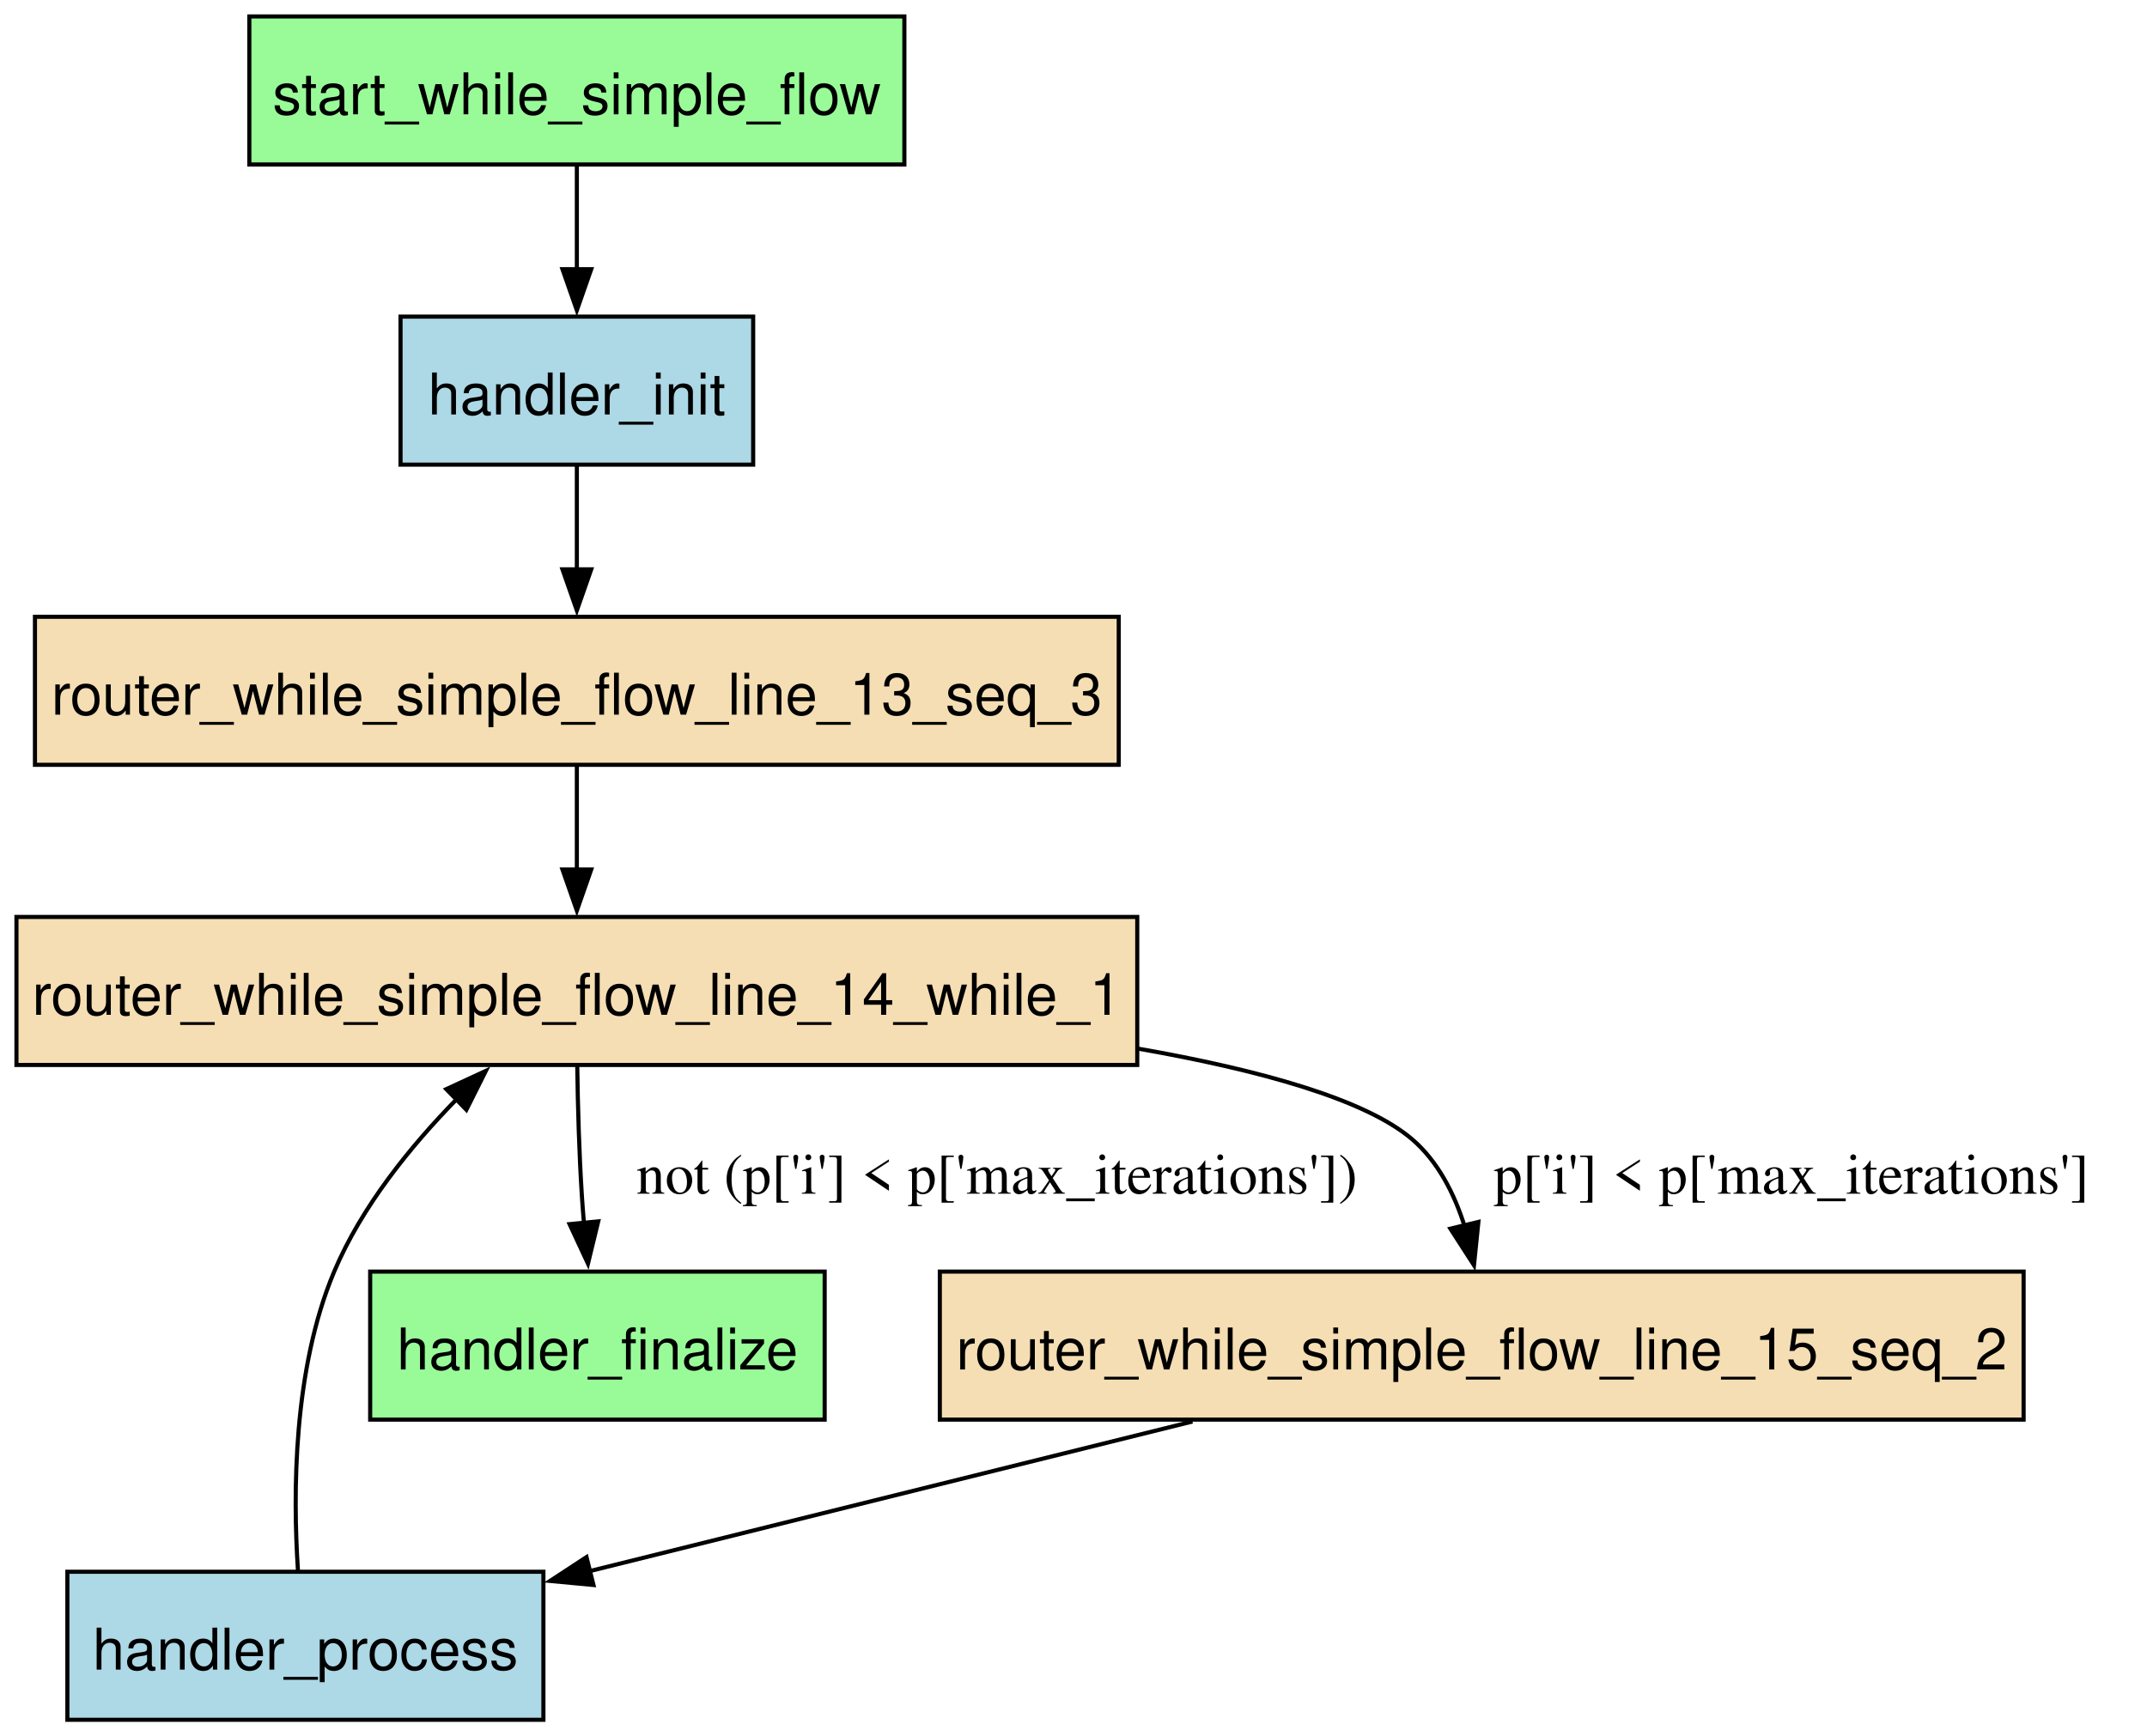
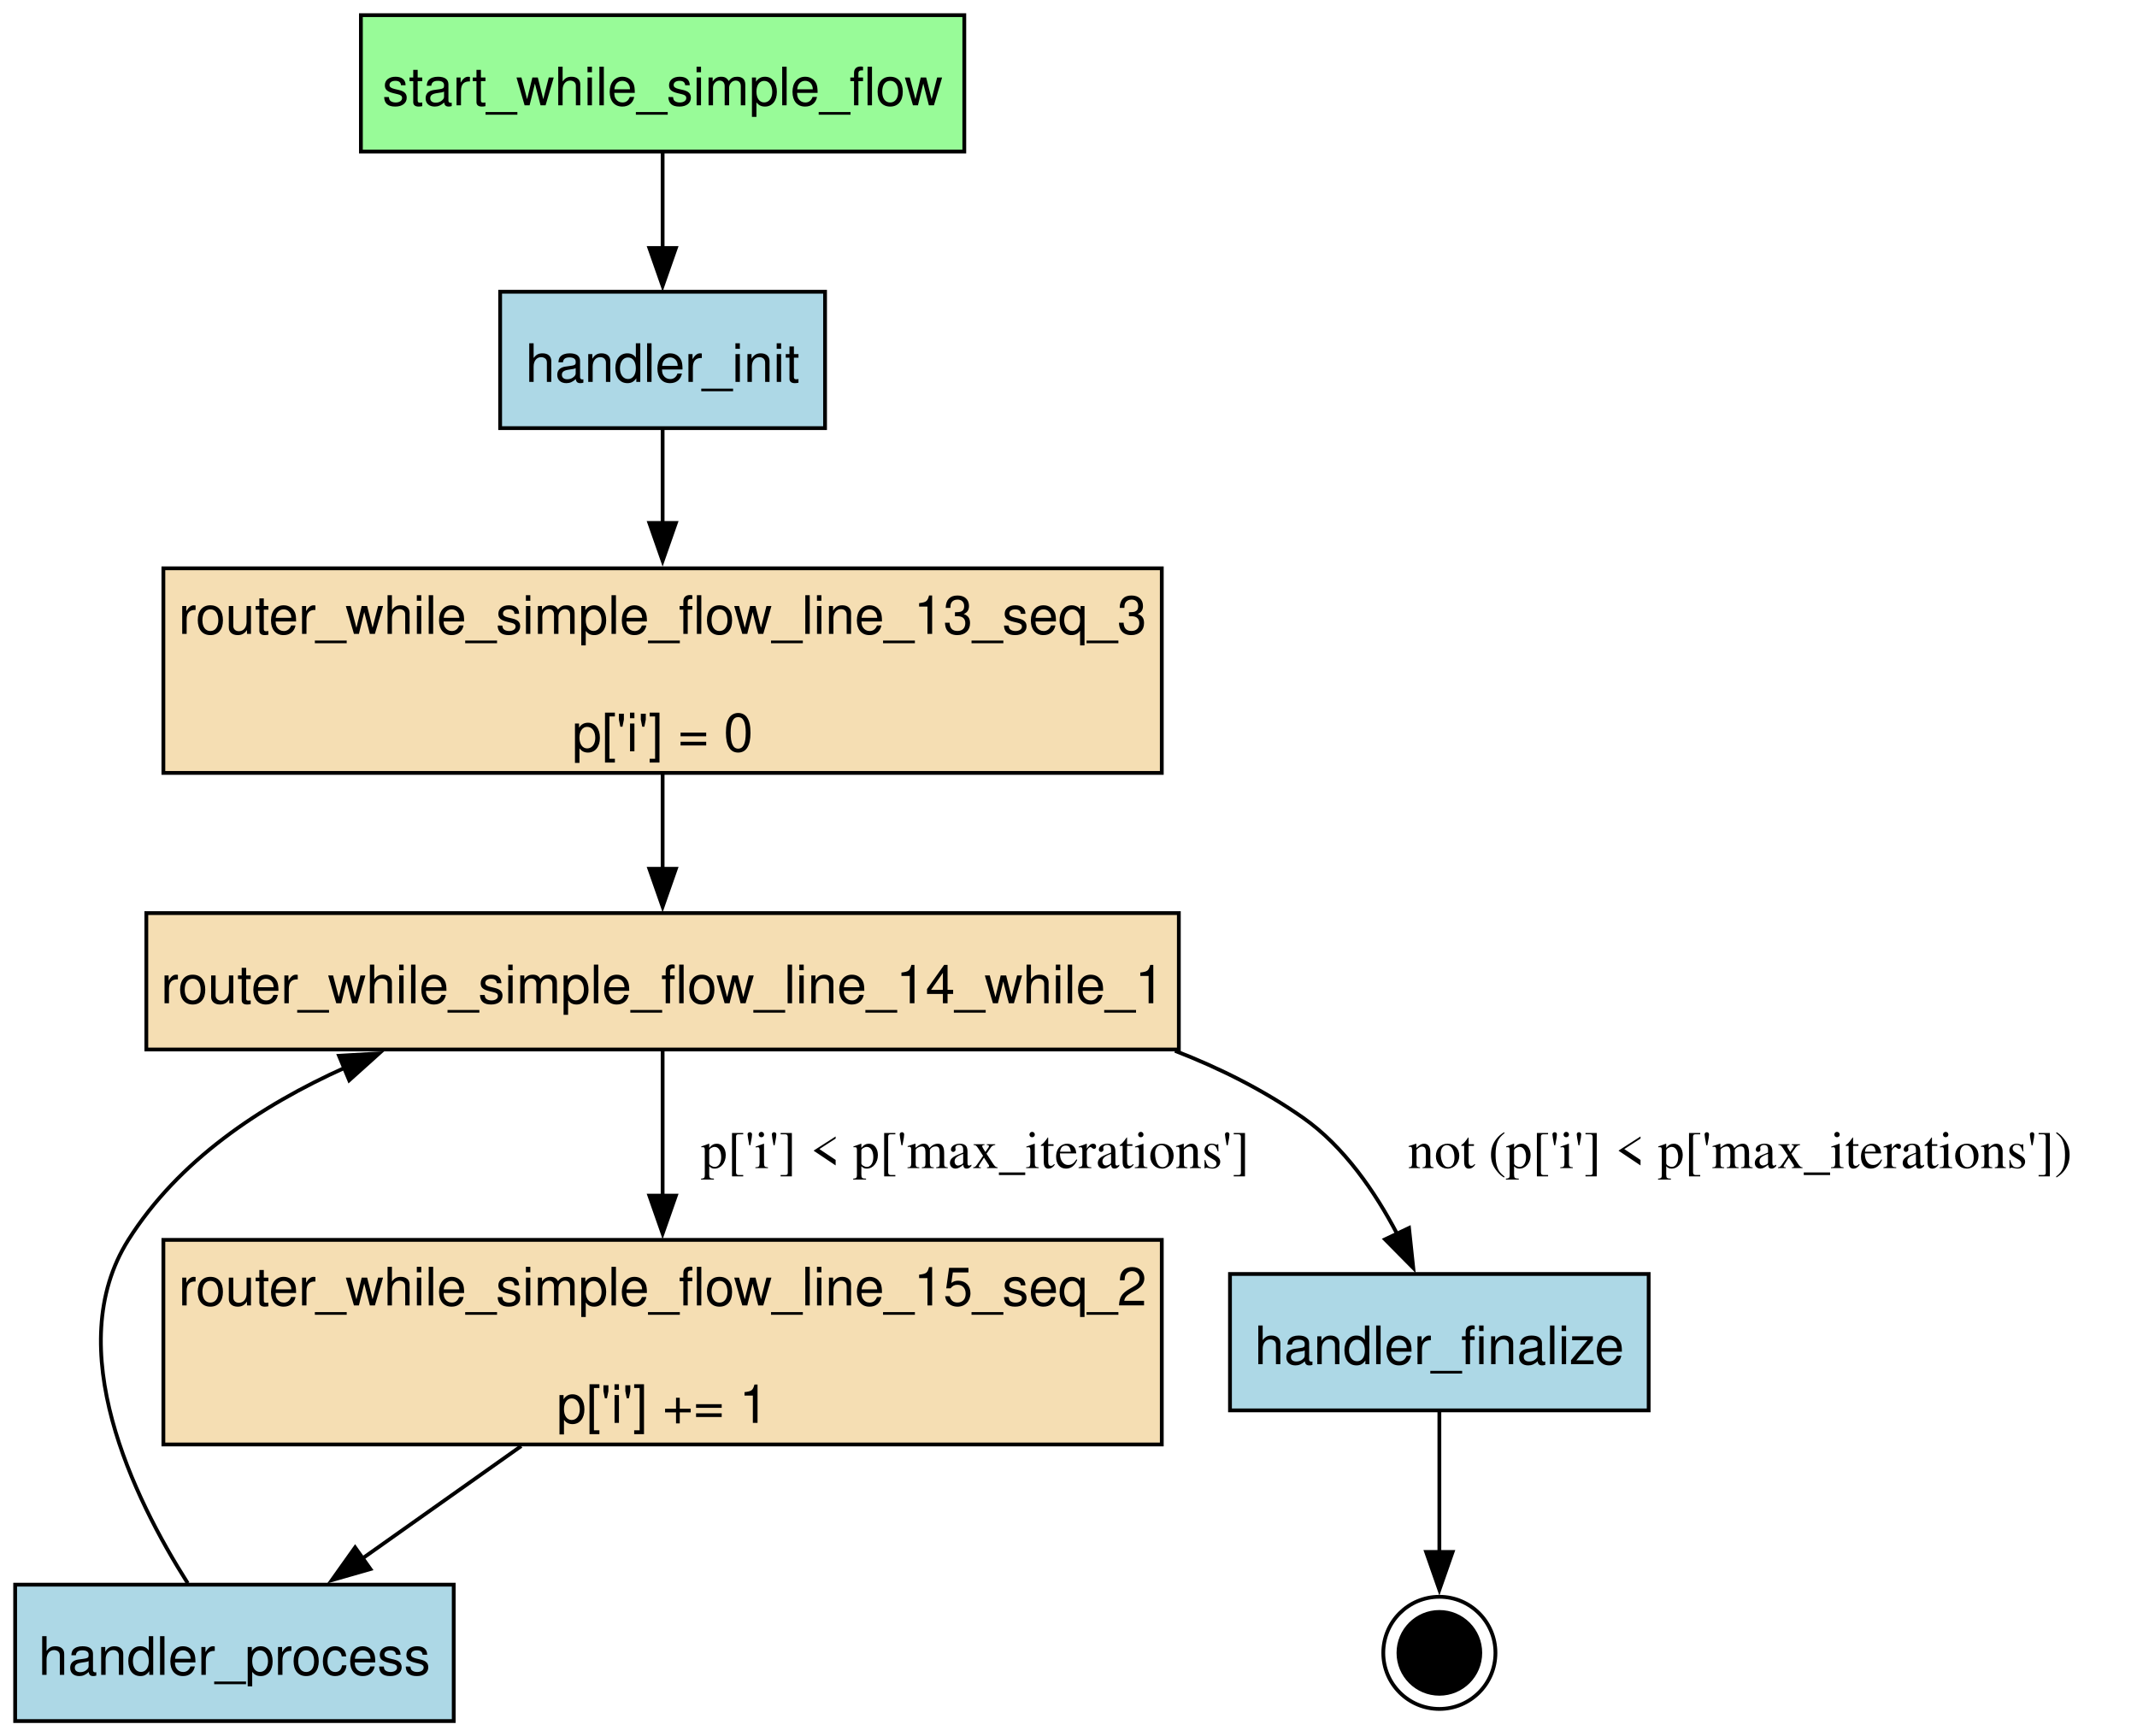
- <svg xmlns="http://www.w3.org/2000/svg" width="522pt" height="422pt" viewBox="0.00 0.00 522.00 422.00">
-   <g id="graph0" class="graph" transform="scale(1 1) rotate(0) translate(4 418.25)">
-     <polygon fill="white" stroke="none" points="-4,4 -4,-418.25 518.05,-418.25 518.05,4 -4,4" />
+ <svg xmlns="http://www.w3.org/2000/svg" width="564pt" height="458pt" viewBox="0.00 0.00 564.00 458.00">
+   <g id="graph0" class="graph" transform="scale(1 1) rotate(0) translate(4 454.25)">
+     <polygon fill="white" stroke="none" points="-4,4 -4,-454.25 560.1,-454.25 560.1,4 -4,4" />
    <g id="node1" class="node">
-       <polygon fill="palegreen" stroke="black" points="196.5,-109 86,-109 86,-73 196.5,-73 196.5,-109" />
-       <text xml:space="preserve" text-anchor="middle" x="141.25" y="-85.2" font-family="Helvetica,sans-Serif" font-size="14.00">handler_finalize</text>
+       <polygon fill="palegreen" stroke="black" points="250.5,-450.25 91.25,-450.25 91.25,-414.25 250.5,-414.25 250.5,-450.25" />
+       <text xml:space="preserve" text-anchor="middle" x="170.88" y="-426.45" font-family="Helvetica,sans-Serif" font-size="14.00">start_while_simple_flow</text>
+     </g>
+     <g id="node3" class="node">
+       <polygon fill="lightblue" stroke="black" points="213.75,-377.25 128,-377.25 128,-341.25 213.75,-341.25 213.75,-377.25" />
+       <text xml:space="preserve" text-anchor="middle" x="170.88" y="-353.45" font-family="Helvetica,sans-Serif" font-size="14.00">handler_init</text>
+     </g>
+     <g id="edge1" class="edge">
+       <path fill="none" stroke="black" d="M170.88,-414.06C170.88,-406.48 170.88,-397.35 170.88,-388.79" />
+       <polygon fill="black" stroke="black" points="174.38,-388.79 170.88,-378.79 167.38,-388.79 174.38,-388.79" />
    </g>
    <g id="node2" class="node">
-       <polygon fill="lightblue" stroke="black" points="179.12,-341.25 93.38,-341.25 93.38,-305.25 179.12,-305.25 179.12,-341.25" />
-       <text xml:space="preserve" text-anchor="middle" x="136.25" y="-317.45" font-family="Helvetica,sans-Serif" font-size="14.00">handler_init</text>
+       <polygon fill="lightblue" stroke="black" points="431.12,-118 320.62,-118 320.62,-82 431.12,-82 431.12,-118" />
+       <text xml:space="preserve" text-anchor="middle" x="375.88" y="-94.2" font-family="Helvetica,sans-Serif" font-size="14.00">handler_finalize</text>
+     </g>
+     <g id="node8" class="node">
+       <ellipse fill="black" stroke="black" cx="375.88" cy="-18" rx="10.8" ry="10.8" />
+       <ellipse fill="none" stroke="black" cx="375.88" cy="-18" rx="14.8" ry="14.8" />
+     </g>
+     <g id="edge8" class="edge">
+       <path fill="none" stroke="black" d="M375.88,-81.64C375.88,-70.75 375.88,-56.52 375.88,-44.38" />
+       <polygon fill="black" stroke="black" points="379.38,-44.64 375.88,-34.64 372.38,-44.64 379.38,-44.64" />
+     </g>
+     <g id="node5" class="node">
+       <polygon fill="wheat" stroke="black" points="302.62,-304.25 39.12,-304.25 39.12,-250.25 302.62,-250.25 302.62,-304.25" />
+       <text xml:space="preserve" text-anchor="middle" x="170.88" y="-286.95" font-family="Helvetica,sans-Serif" font-size="14.00">router_while_simple_flow_line_13_seq_3</text>
+       <text xml:space="preserve" text-anchor="middle" x="170.88" y="-255.95" font-family="Helvetica,sans-Serif" font-size="14.00">p['i'] = 0</text>
+     </g>
+     <g id="edge2" class="edge">
+       <path fill="none" stroke="black" d="M170.88,-340.89C170.88,-333.54 170.88,-324.67 170.88,-315.95" />
+       <polygon fill="black" stroke="black" points="174.38,-316.22 170.88,-306.22 167.38,-316.22 174.38,-316.22" />
    </g>
    <g id="node4" class="node">
-       <polygon fill="wheat" stroke="black" points="268,-268.25 4.5,-268.25 4.5,-232.25 268,-232.25 268,-268.25" />
-       <text xml:space="preserve" text-anchor="middle" x="136.25" y="-244.45" font-family="Helvetica,sans-Serif" font-size="14.00">router_while_simple_flow_line_13_seq_3</text>
+       <polygon fill="lightblue" stroke="black" points="115.75,-36 0,-36 0,0 115.75,0 115.75,-36" />
+       <text xml:space="preserve" text-anchor="middle" x="57.88" y="-12.2" font-family="Helvetica,sans-Serif" font-size="14.00">handler_process</text>
    </g>
-     <g id="edge2" class="edge">
-       <path fill="none" stroke="black" d="M136.25,-305.06C136.25,-297.48 136.25,-288.35 136.25,-279.79" />
-       <polygon fill="black" stroke="black" points="139.75,-279.79 136.25,-269.79 132.75,-279.79 139.75,-279.79" />
-     </g>
-     <g id="node3" class="node">
-       <polygon fill="lightblue" stroke="black" points="128.12,-36 12.38,-36 12.38,0 128.12,0 128.12,-36" />
-       <text xml:space="preserve" text-anchor="middle" x="70.25" y="-12.2" font-family="Helvetica,sans-Serif" font-size="14.00">handler_process</text>
-     </g>
-     <g id="node5" class="node">
-       <polygon fill="wheat" stroke="black" points="272.5,-195.25 0,-195.25 0,-159.25 272.5,-159.25 272.5,-195.25" />
-       <text xml:space="preserve" text-anchor="middle" x="136.25" y="-171.45" font-family="Helvetica,sans-Serif" font-size="14.00">router_while_simple_flow_line_14_while_1</text>
+     <g id="node6" class="node">
+       <polygon fill="wheat" stroke="black" points="307.12,-213.25 34.62,-213.25 34.62,-177.25 307.12,-177.25 307.12,-213.25" />
+       <text xml:space="preserve" text-anchor="middle" x="170.88" y="-189.45" font-family="Helvetica,sans-Serif" font-size="14.00">router_while_simple_flow_line_14_while_1</text>
    </g>
    <g id="edge7" class="edge">
-       <path fill="none" stroke="black" d="M68.44,-36.34C67.2,-55.04 67.27,-85.32 77.25,-109 83.9,-124.78 95.76,-139.44 107.12,-151.02" />
-       <polygon fill="black" stroke="black" points="104.51,-153.37 114.13,-157.82 109.39,-148.35 104.51,-153.37" />
+       <path fill="none" stroke="black" d="M45.56,-36.37C31.29,-58.85 11.89,-98.5 29.88,-127 43.05,-147.88 64.69,-162.42 87.11,-172.48" />
+       <polygon fill="black" stroke="black" points="85.47,-175.59 96.04,-176.21 88.16,-169.13 85.47,-175.59" />
    </g>
    <g id="edge6" class="edge">
-       <path fill="none" stroke="black" d="M136.25,-232.06C136.25,-224.48 136.25,-215.35 136.25,-206.79" />
-       <polygon fill="black" stroke="black" points="139.75,-206.79 136.25,-196.79 132.75,-206.79 139.75,-206.79" />
+       <path fill="none" stroke="black" d="M170.88,-250.06C170.88,-241.97 170.88,-233.03 170.88,-224.8" />
+       <polygon fill="black" stroke="black" points="174.38,-224.94 170.88,-214.94 167.38,-224.94 174.38,-224.94" />
    </g>
    <g id="edge5" class="edge">
-       <path fill="none" stroke="black" d="M136.35,-158.91C136.48,-149.47 136.8,-137.58 137.5,-127 137.64,-124.94 137.8,-122.81 137.99,-120.68" />
-       <polygon fill="black" stroke="black" points="141.45,-121.22 138.95,-110.93 134.48,-120.54 141.45,-121.22" />
-       <text xml:space="preserve" text-anchor="middle" x="238.38" y="-127.95" font-family="Times,serif" font-size="14.00">not (p['i'] &lt; p['max_iterations'])</text>
+       <path fill="none" stroke="black" d="M306.11,-176.9C318.09,-172.26 329.57,-166.47 339.88,-159.25 350.72,-151.66 358.95,-139.64 364.78,-128.49" />
+       <polygon fill="black" stroke="black" points="367.87,-130.14 368.99,-119.6 361.54,-127.14 367.87,-130.14" />
+       <text xml:space="preserve" text-anchor="middle" x="455.22" y="-145.95" font-family="Times,serif" font-size="14.00">not (p['i'] &lt; p['max_iterations'])</text>
    </g>
-     <g id="node6" class="node">
-       <polygon fill="wheat" stroke="black" points="488,-109 224.5,-109 224.5,-73 488,-73 488,-109" />
-       <text xml:space="preserve" text-anchor="middle" x="356.25" y="-85.2" font-family="Helvetica,sans-Serif" font-size="14.00">router_while_simple_flow_line_15_seq_2</text>
+     <g id="node7" class="node">
+       <polygon fill="wheat" stroke="black" points="302.62,-127 39.12,-127 39.12,-73 302.62,-73 302.62,-127" />
+       <text xml:space="preserve" text-anchor="middle" x="170.88" y="-109.7" font-family="Helvetica,sans-Serif" font-size="14.00">router_while_simple_flow_line_15_seq_2</text>
+       <text xml:space="preserve" text-anchor="middle" x="170.88" y="-78.7" font-family="Helvetica,sans-Serif" font-size="14.00">p['i'] += 1</text>
    </g>
    <g id="edge4" class="edge">
-       <path fill="none" stroke="black" d="M272.79,-163.21C302.17,-158.05 327.84,-150.95 339.25,-141.25 345.62,-135.83 349.61,-127.91 352.1,-119.99" />
-       <polygon fill="black" stroke="black" points="355.44,-121.08 354.37,-110.54 348.63,-119.44 355.44,-121.08" />
-       <text xml:space="preserve" text-anchor="middle" x="431.55" y="-127.95" font-family="Times,serif" font-size="14.00">p['i'] &lt; p['max_iterations']</text>
+       <path fill="none" stroke="black" d="M170.88,-177.15C170.88,-166.33 170.88,-151.91 170.88,-138.53" />
+       <polygon fill="black" stroke="black" points="174.38,-138.67 170.88,-128.67 167.38,-138.67 174.38,-138.67" />
+       <text xml:space="preserve" text-anchor="middle" x="253.38" y="-145.95" font-family="Times,serif" font-size="14.00">p['i'] &lt; p['max_iterations']</text>
    </g>
    <g id="edge3" class="edge">
-       <path fill="none" stroke="black" d="M285.92,-72.54C241.25,-61.45 183.68,-47.16 139.26,-36.13" />
-       <polygon fill="black" stroke="black" points="140.29,-32.78 129.74,-33.77 138.6,-39.57 140.29,-32.78" />
-     </g>
-     <g id="node7" class="node">
-       <polygon fill="palegreen" stroke="black" points="215.88,-414.25 56.62,-414.25 56.62,-378.25 215.88,-378.25 215.88,-414.25" />
-       <text xml:space="preserve" text-anchor="middle" x="136.25" y="-390.45" font-family="Helvetica,sans-Serif" font-size="14.00">start_while_simple_flow</text>
-     </g>
-     <g id="edge1" class="edge">
-       <path fill="none" stroke="black" d="M136.25,-378.06C136.25,-370.48 136.25,-361.35 136.25,-352.79" />
-       <polygon fill="black" stroke="black" points="139.75,-352.79 136.25,-342.79 132.75,-352.79 139.75,-352.79" />
+       <path fill="none" stroke="black" d="M133.56,-72.58C120.01,-62.99 104.78,-52.21 91.56,-42.85" />
+       <polygon fill="black" stroke="black" points="93.76,-40.12 83.58,-37.2 89.72,-45.83 93.76,-40.12" />
    </g>
  </g>
</svg>
